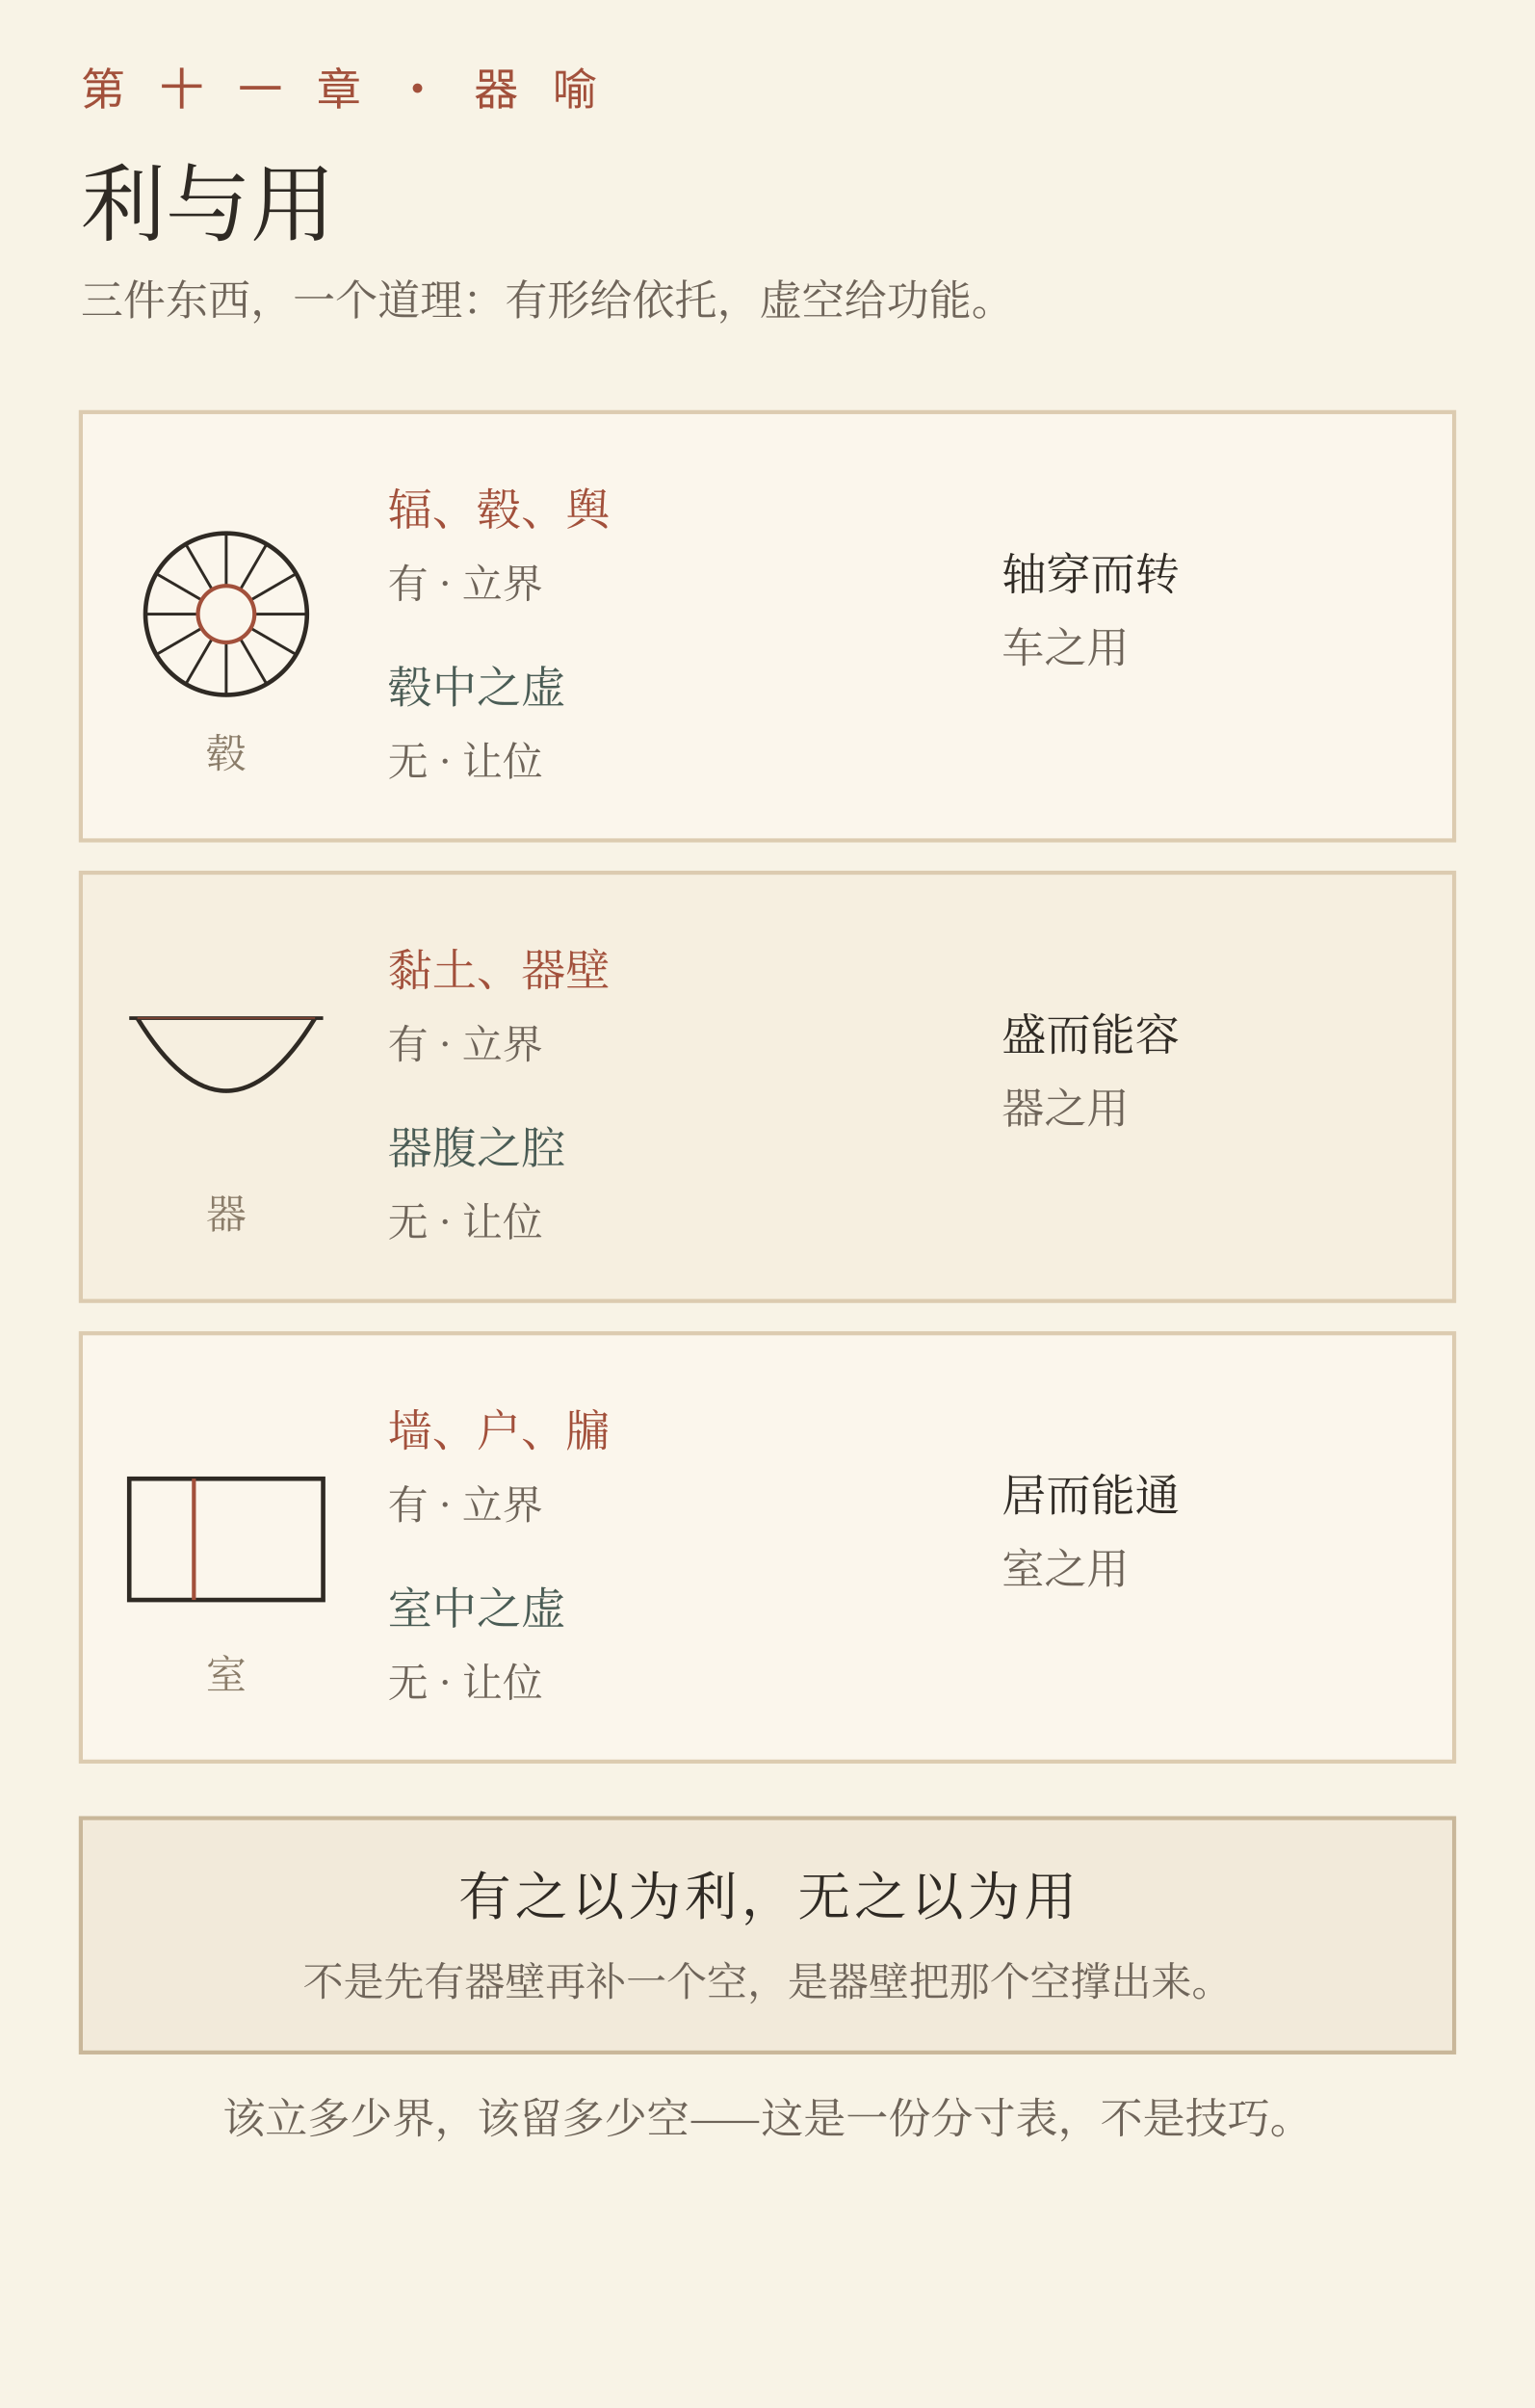
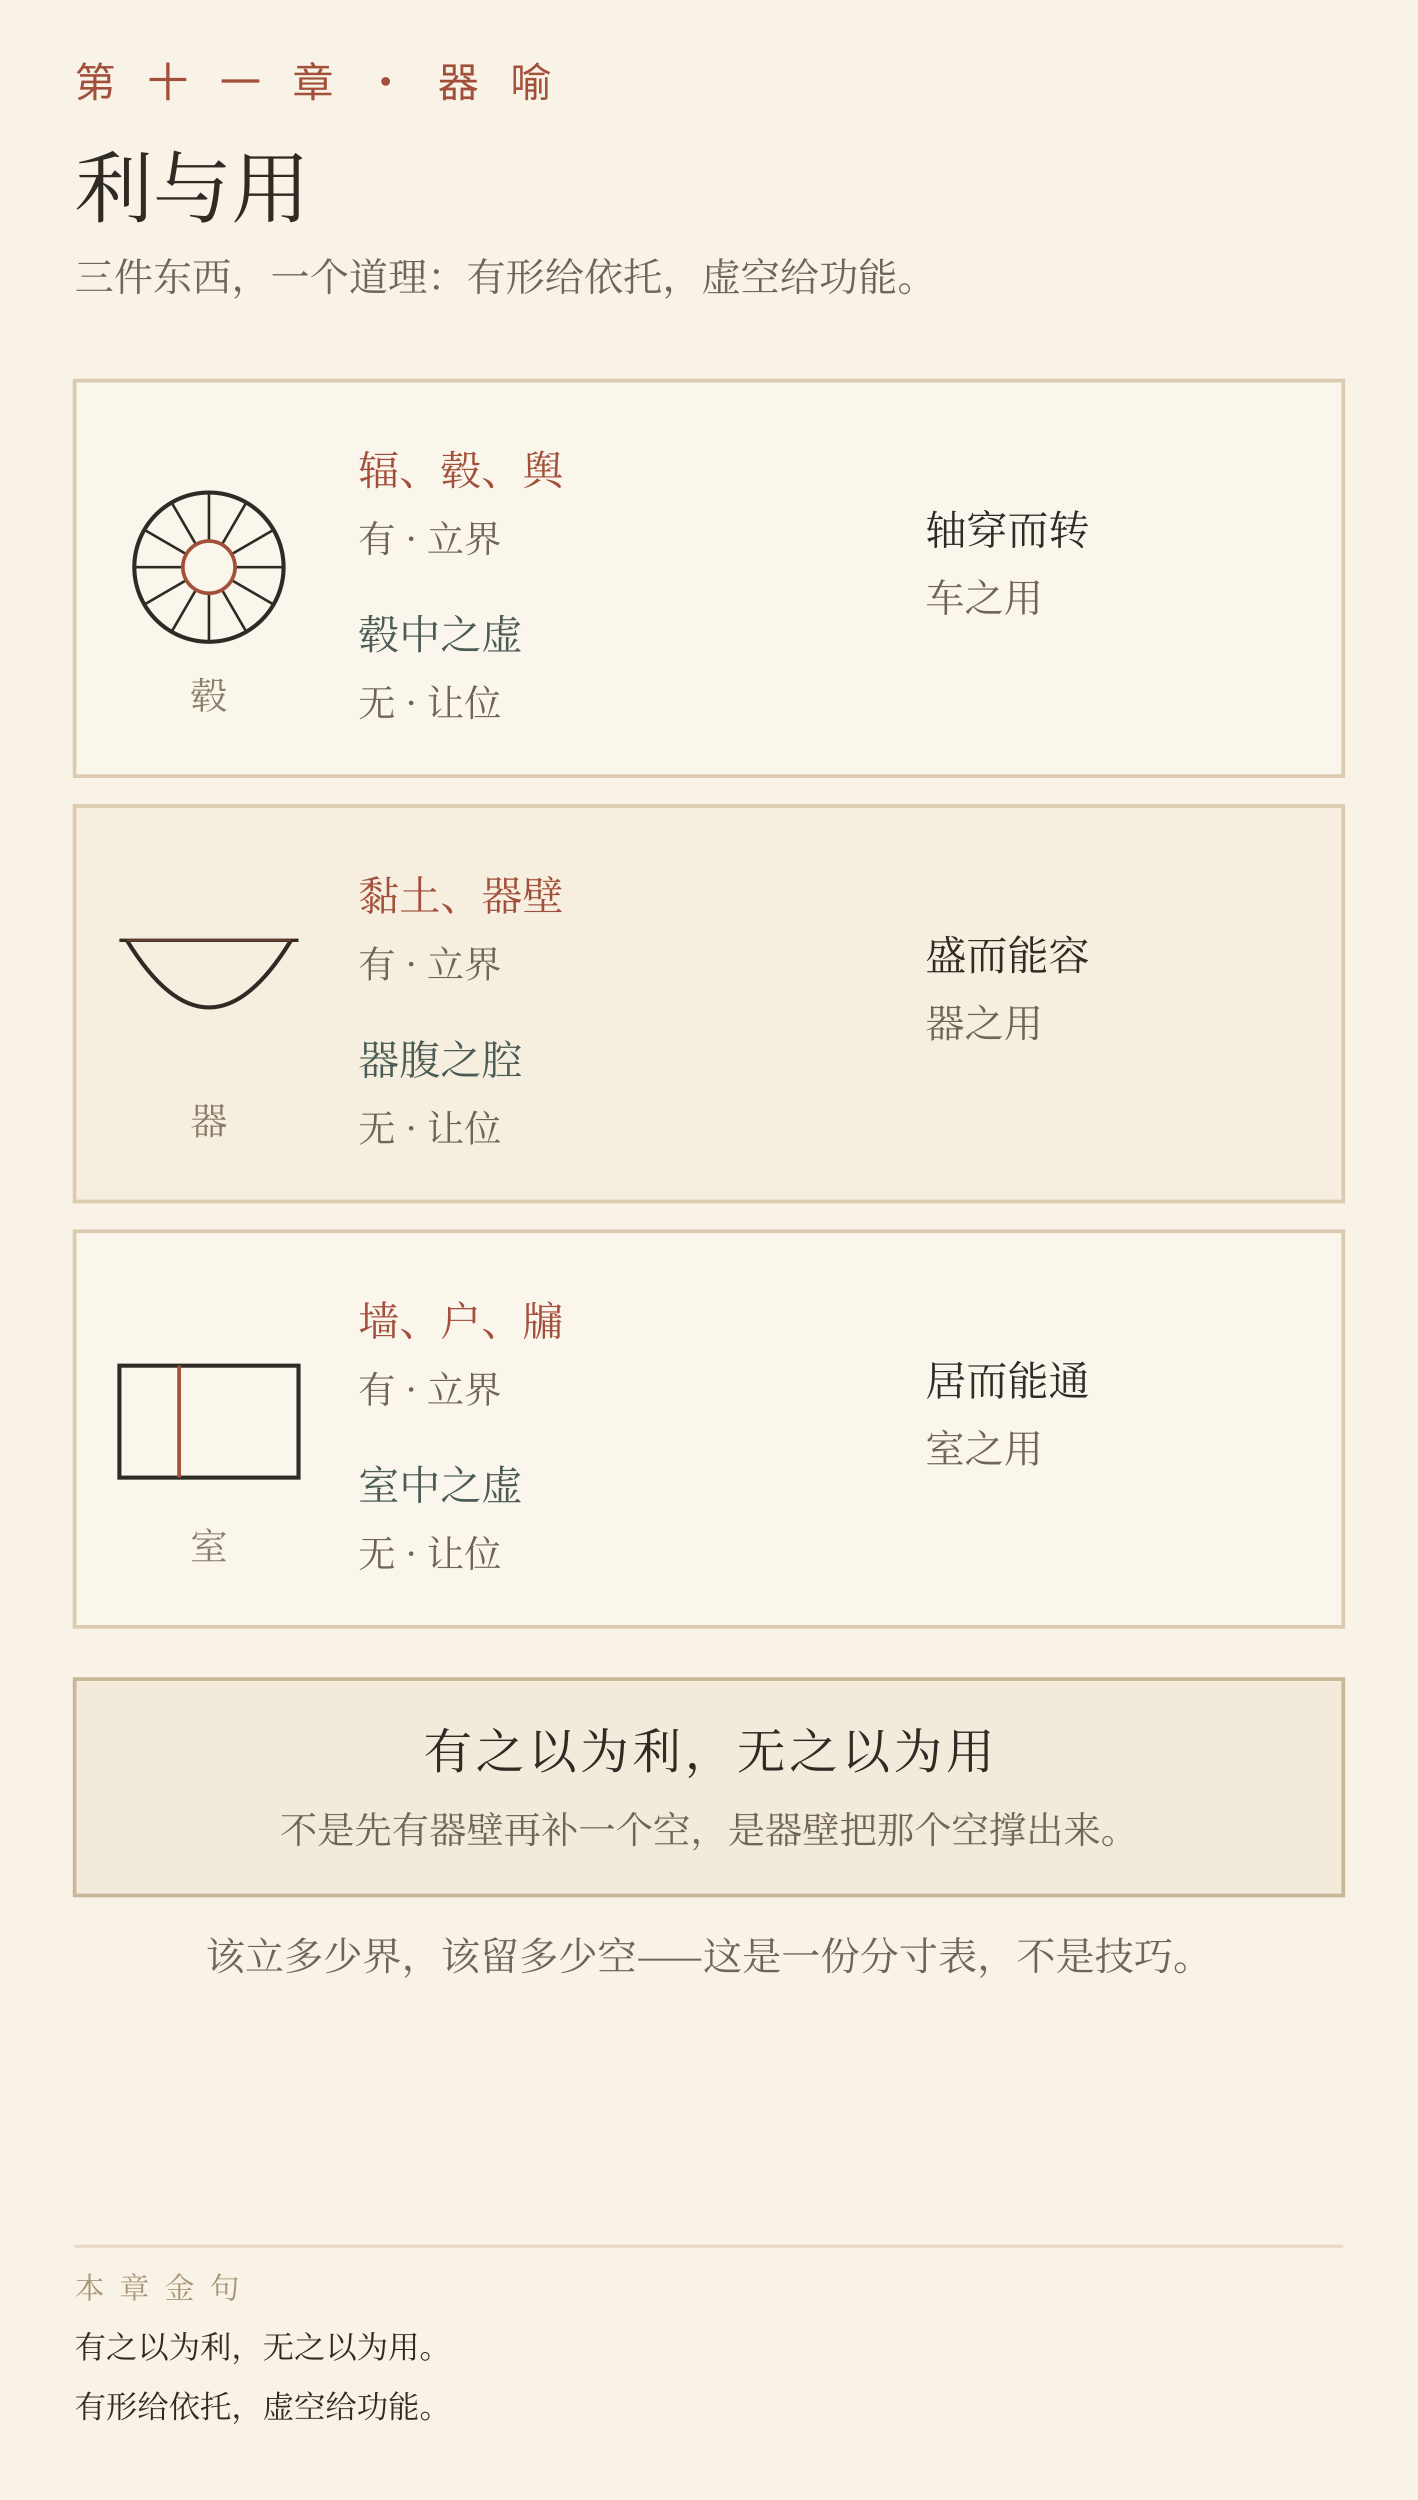
- <svg xmlns="http://www.w3.org/2000/svg" viewBox="0 0 380 596" role="img" aria-label="车、器、室三容器：有给利，无给用" font-family="'Noto Serif CJK SC','Noto Serif SC','Songti SC',serif">
+ <svg xmlns="http://www.w3.org/2000/svg" viewBox="0 0 380 670" role="img" aria-label="车、器、室三容器：有给利，无给用" font-family="'Noto Serif CJK SC','Noto Serif SC','Songti SC',serif">
  <defs>
    <marker id="arr" viewBox="0 0 10 10" refX="9" refY="5" markerWidth="6" markerHeight="6" orient="auto">
      <path d="M0 0 L10 5 L0 10 z" fill="#6E6459" />
    </marker>
    <marker id="arr2" viewBox="0 0 10 10" refX="9" refY="5" markerWidth="6" markerHeight="6" orient="auto">
      <path d="M0 0 L10 5 L0 10 z" fill="#4A5C55" />
    </marker>
    <marker id="arrL" viewBox="0 0 10 10" refX="1" refY="5" markerWidth="6" markerHeight="6" orient="auto">
      <path d="M10 0 L0 5 L10 10 z" fill="#4A5C55" />
    </marker>
    <marker id="arrS" viewBox="0 0 10 10" refX="9" refY="5" markerWidth="6" markerHeight="6" orient="auto">
      <path d="M0 0 L10 5 L0 10 z" fill="#A2503B" />
    </marker>
  </defs>
-   <rect x="0" y="0" width="380" height="596" fill="#F8F3E6" />
+   <rect x="0" y="0" width="380" height="670" fill="#F8F3E6" />
  <text x="20" y="26" font-size="11" fill="#A2503B" font-family="'Noto Sans CJK SC','Noto Sans SC',sans-serif" letter-spacing="3">第 十 一 章 · 器 喻</text>
  <text x="20" y="58" font-size="21" fill="#2F2A24">利与用</text>
  <text x="20" y="78" font-size="10.5" fill="#6E6459">三件东西，一个道理：有形给依托，虚空给功能。</text>
  <rect x="20" y="102" width="340" height="106" fill="#FBF6EC" stroke="#DCCBB0" stroke-width="1.0" />
  <circle cx="56" cy="152" r="20" fill="none" stroke="#2F2A24" stroke-width="1.1" />
  <line x1="63.0" y1="152.0" x2="76.0" y2="152.0" stroke="#2F2A24" stroke-width="0.7" />
  <line x1="62.1" y1="155.5" x2="73.3" y2="162.0" stroke="#2F2A24" stroke-width="0.7" />
  <line x1="59.5" y1="158.1" x2="66.0" y2="169.3" stroke="#2F2A24" stroke-width="0.7" />
  <line x1="56.0" y1="159.0" x2="56.0" y2="172.0" stroke="#2F2A24" stroke-width="0.7" />
  <line x1="52.5" y1="158.1" x2="46.0" y2="169.3" stroke="#2F2A24" stroke-width="0.7" />
  <line x1="49.9" y1="155.5" x2="38.7" y2="162.0" stroke="#2F2A24" stroke-width="0.7" />
  <line x1="49.0" y1="152.0" x2="36.0" y2="152.0" stroke="#2F2A24" stroke-width="0.7" />
  <line x1="49.9" y1="148.5" x2="38.7" y2="142.0" stroke="#2F2A24" stroke-width="0.7" />
  <line x1="52.5" y1="145.9" x2="46.0" y2="134.7" stroke="#2F2A24" stroke-width="0.7" />
  <line x1="56.0" y1="145.0" x2="56.0" y2="132.0" stroke="#2F2A24" stroke-width="0.7" />
  <line x1="59.5" y1="145.9" x2="66.0" y2="134.7" stroke="#2F2A24" stroke-width="0.7" />
  <line x1="62.1" y1="148.5" x2="73.3" y2="142.0" stroke="#2F2A24" stroke-width="0.7" />
  <circle cx="56" cy="152" r="7" fill="none" stroke="#A2503B" stroke-width="1" />
  <text x="56" y="190" font-size="10" fill="#8A7C69" text-anchor="middle">毂</text>
  <text x="96" y="130" font-size="11" fill="#A2503B">辐、毂、舆</text>
  <text x="96" y="148" font-size="10" fill="#6E6459">有 · 立界</text>
  <text x="96" y="174" font-size="11" fill="#4A5C55">毂中之虚</text>
  <text x="96" y="192" font-size="10" fill="#6E6459">无 · 让位</text>
  <text x="248" y="146" font-size="11" fill="#2F2A24">轴穿而转</text>
  <text x="248" y="164" font-size="10.5" fill="#6E6459">车之用</text>
  <rect x="20" y="216" width="340" height="106" fill="#F6EFE0" stroke="#DCCBB0" stroke-width="1.0" />
  <path d="M 34 252 Q 56 288 78 252" fill="none" stroke="#2F2A24" stroke-width="1.1" />
  <line x1="32" y1="252" x2="80" y2="252" stroke="#2F2A24" stroke-width="0.9" />
  <line x1="34" y1="252" x2="78" y2="252" stroke="#A2503B" stroke-width="0.5" opacity="0.6" />
  <text x="56" y="304" font-size="10" fill="#8A7C69" text-anchor="middle">器</text>
  <text x="96" y="244" font-size="11" fill="#A2503B">黏土、器壁</text>
  <text x="96" y="262" font-size="10" fill="#6E6459">有 · 立界</text>
  <text x="96" y="288" font-size="11" fill="#4A5C55">器腹之腔</text>
  <text x="96" y="306" font-size="10" fill="#6E6459">无 · 让位</text>
  <text x="248" y="260" font-size="11" fill="#2F2A24">盛而能容</text>
  <text x="248" y="278" font-size="10.5" fill="#6E6459">器之用</text>
  <rect x="20" y="330" width="340" height="106" fill="#FBF6EC" stroke="#DCCBB0" stroke-width="1.0" />
  <rect x="32" y="366" width="48" height="30" fill="none" stroke="#2F2A24" stroke-width="1.1" />
  <line x1="48" y1="366" x2="48" y2="396" stroke="#A2503B" stroke-width="1" />
  <text x="56" y="418" font-size="10" fill="#8A7C69" text-anchor="middle">室</text>
  <text x="96" y="358" font-size="11" fill="#A2503B">墙、户、牖</text>
  <text x="96" y="376" font-size="10" fill="#6E6459">有 · 立界</text>
  <text x="96" y="402" font-size="11" fill="#4A5C55">室中之虚</text>
  <text x="96" y="420" font-size="10" fill="#6E6459">无 · 让位</text>
  <text x="248" y="374" font-size="11" fill="#2F2A24">居而能通</text>
  <text x="248" y="392" font-size="10.5" fill="#6E6459">室之用</text>
  <rect x="20" y="450" width="340" height="58" fill="#F2EADA" stroke="#C9B79A" stroke-width="1.0" />
  <text x="190" y="474" font-size="13" fill="#2F2A24" text-anchor="middle" letter-spacing="1">有之以为利，无之以为用</text>
  <text x="190" y="494" font-size="10" fill="#6E6459" text-anchor="middle">不是先有器壁再补一个空，是器壁把那个空撑出来。</text>
  <text x="190" y="528" font-size="10.5" fill="#6E6459" text-anchor="middle">该立多少界，该留多少空——这是一份分寸表，不是技巧。</text>
+   <line x1="20" y1="602" x2="360" y2="602" stroke="#E6D8C2" stroke-width="0.8" />
+   <text x="20" y="616" font-size="8.0" fill="#A89577" letter-spacing="1">本 章 金 句</text>
+   <text x="20" y="632" font-size="8.4" fill="#2F2A24">有之以为利，无之以为用。</text>
+   <text x="20" y="648" font-size="8.4" fill="#2F2A24">有形给依托，虚空给功能。</text>
</svg>
